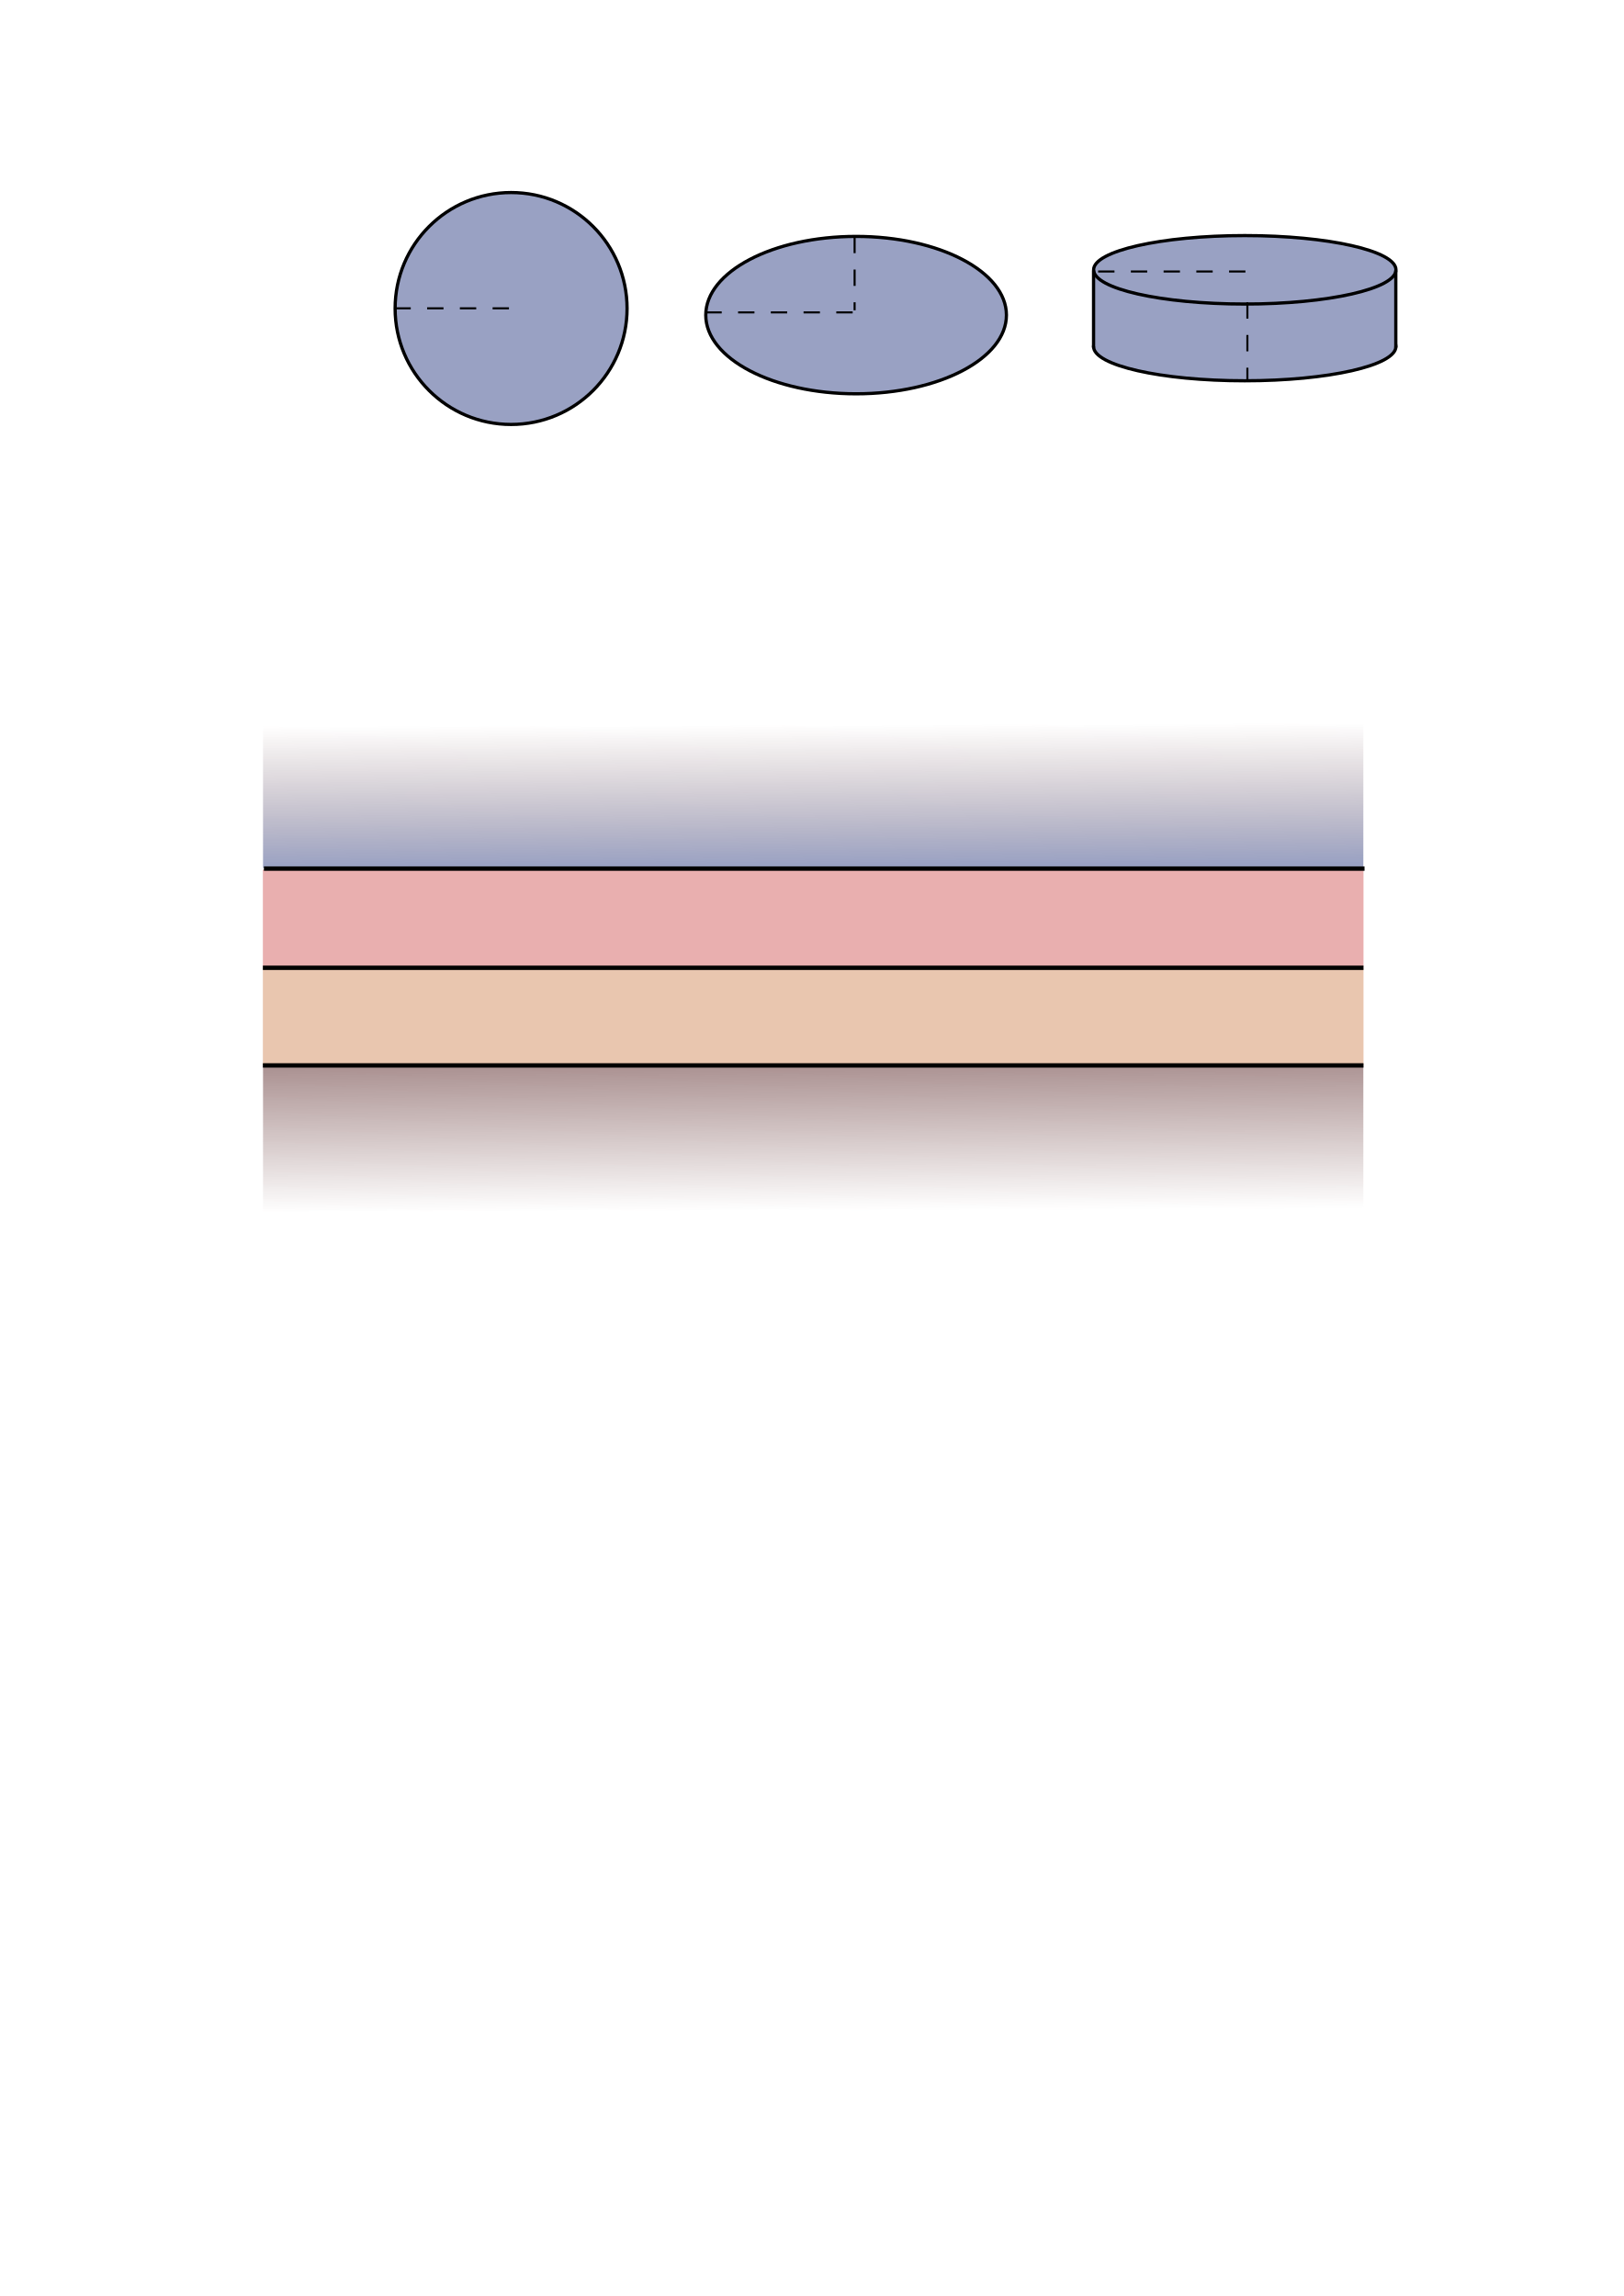
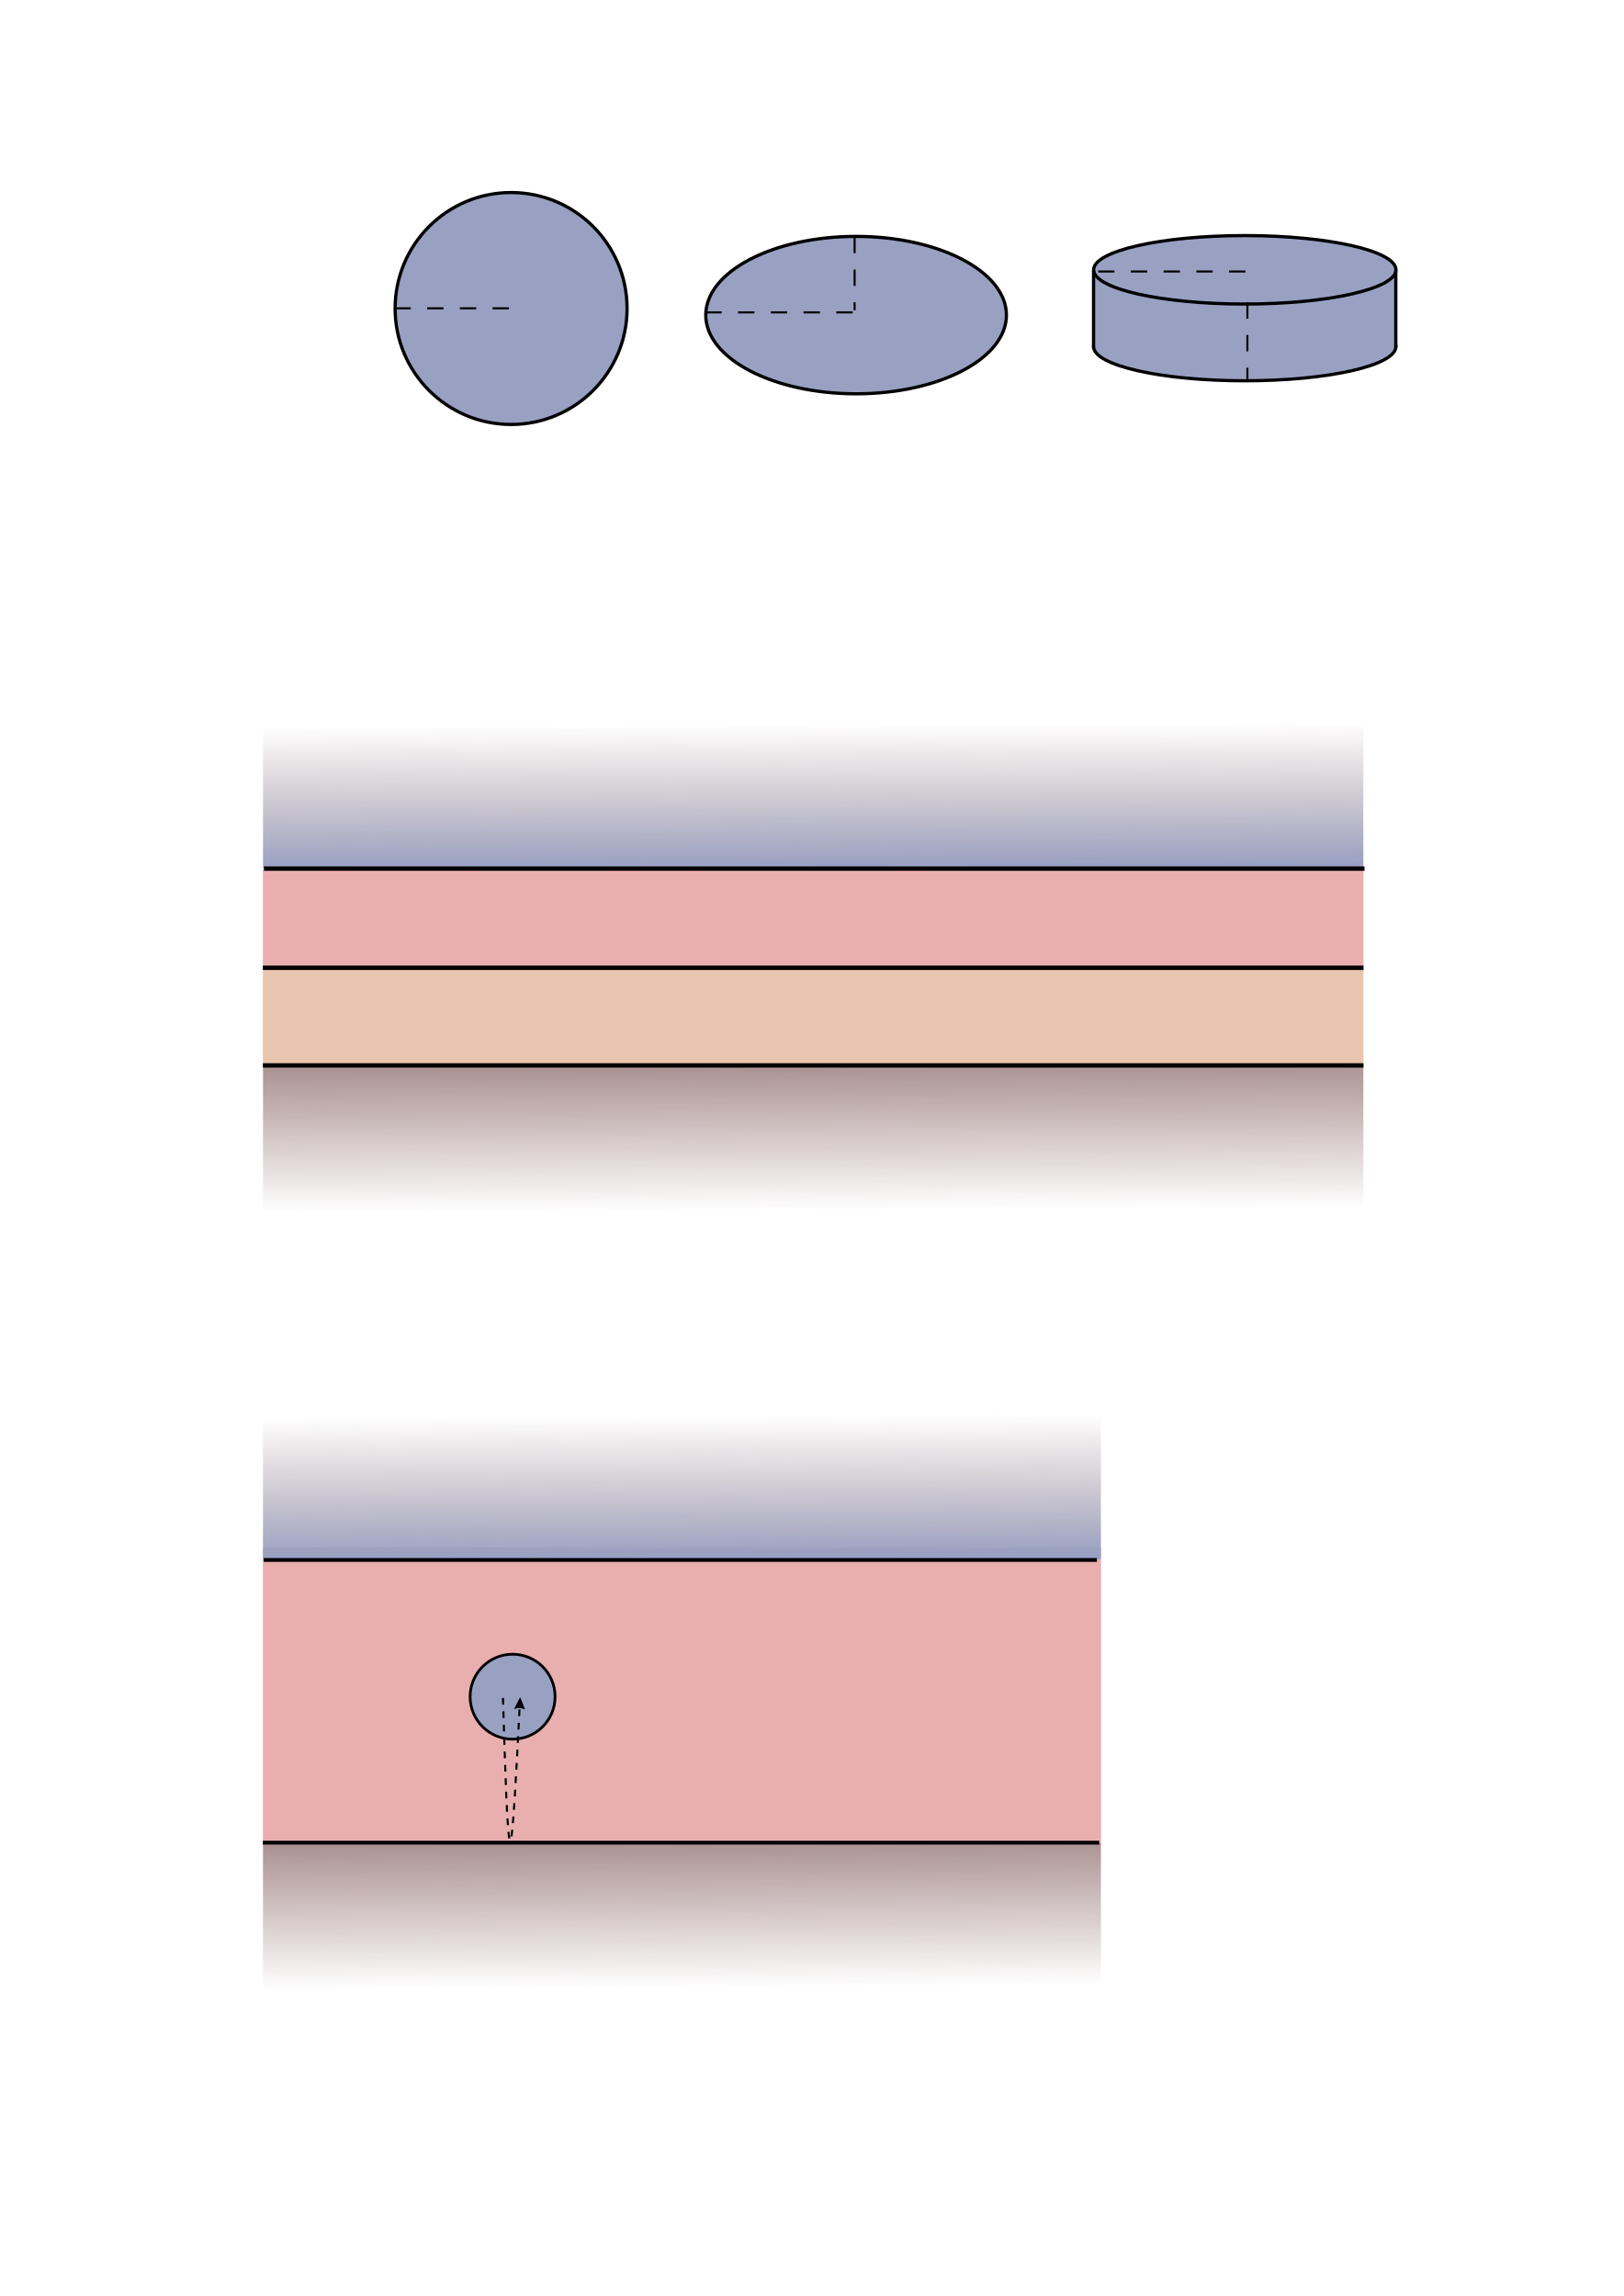
<svg xmlns="http://www.w3.org/2000/svg" xmlns:xlink="http://www.w3.org/1999/xlink" width="210mm" height="297mm" viewBox="0 0 210 297" version="1.1" id="svg8">
  <defs id="defs2">
+     <marker orient="auto" refY="0.0" refX="0.0" id="Arrow2Mend" style="overflow:visible;">
+       <path id="path10064" style="fill-rule:evenodd;stroke-width:0.625;stroke-linejoin:round;stroke:#000000;stroke-opacity:1;fill:#000000;fill-opacity:1" d="M 8.719,4.034 L -2.207,0.016 L 8.719,-4.002 C 6.973,-1.63 6.983,1.616 8.719,4.034 z " transform="scale(0.6) rotate(180) translate(0,0)" />
+     </marker>
+     <marker orient="auto" refY="0.0" refX="0.0" id="Arrow1Mend" style="overflow:visible;">
+       <path id="path10046" d="M 0.0,0.0 L 5.0,-5.0 L -12.5,0.0 L 5.0,5.0 L 0.0,0.0 z " style="fill-rule:evenodd;stroke:#000000;stroke-width:1pt;stroke-opacity:1;fill:#000000;fill-opacity:1" transform="scale(0.4) rotate(180) translate(10,0)" />
+     </marker>
    <linearGradient id="linearGradient9350">
      <stop id="stop9346" offset="0" style="stop-color:#99a1c3;stop-opacity:1" />
      <stop id="stop9348" offset="1" style="stop-color:#ac9393;stop-opacity:0;" />
    </linearGradient>
    <linearGradient id="linearGradient9312-9">
      <stop style="stop-color:#ac9393;stop-opacity:1;" offset="0" id="stop9308" />
      <stop style="stop-color:#ac9393;stop-opacity:0;" offset="1" id="stop9310" />
    </linearGradient>
    <linearGradient xlink:href="#linearGradient9312-9" id="linearGradient9314" x1="105.134" y1="138.061" x2="105.399" y2="170.945" gradientUnits="userSpaceOnUse" gradientTransform="matrix(1,0,0,0.5660936,0,59.82356)" />
    <linearGradient xlink:href="#linearGradient9350" id="linearGradient9339" gradientUnits="userSpaceOnUse" gradientTransform="matrix(1,0,0,0.5660936,0,15.37353)" x1="105.323" y1="170.611" x2="105.115" y2="138.395" />
+     <linearGradient xlink:href="#linearGradient9312-9" id="linearGradient15310" gradientUnits="userSpaceOnUse" gradientTransform="matrix(0.7615485,0,0,0.5660936,8.106773,160.3653)" x1="105.134" y1="138.061" x2="105.399" y2="170.945" />
+     <linearGradient xlink:href="#linearGradient9350" id="linearGradient15312" gradientUnits="userSpaceOnUse" gradientTransform="matrix(0.7615485,0,0,0.5660936,8.106773,104.8026)" x1="105.323" y1="170.611" x2="105.115" y2="138.395" />
  </defs>
  <g id="layer1">
    <rect style="fill:#e9afaf;fill-opacity:1;stroke:none;stroke-width:0.163;stroke-miterlimit:4;stroke-dasharray:none;stroke-dashoffset:0;stroke-opacity:1" id="rect9332" width="142.349" height="12.628" x="33.998" y="112.489" />
    <rect style="fill:url(#linearGradient9314);fill-opacity:1;stroke:none;stroke-width:0.199;stroke-miterlimit:4;stroke-dasharray:none;stroke-dashoffset:0;stroke-opacity:1" id="rect9306" width="142.308" height="18.829" x="34.018" y="137.872" />
    <rect y="125.189" x="33.998" height="12.628" width="142.349" id="rect9316" style="fill:#e9c6af;fill-opacity:1;stroke:none;stroke-width:0.163;stroke-miterlimit:4;stroke-dasharray:none;stroke-dashoffset:0;stroke-opacity:1" />
    <path style="fill:none;stroke:#000000;stroke-width:0.565;stroke-linecap:butt;stroke-linejoin:miter;stroke-opacity:1;stroke-miterlimit:4;stroke-dasharray:none" d="M 33.998,137.817 H 176.346" id="path9328" />
    <path id="path9330" d="M 33.998,125.189 H 176.346" style="fill:none;stroke:#000000;stroke-width:0.565;stroke-linecap:butt;stroke-linejoin:miter;stroke-miterlimit:4;stroke-dasharray:none;stroke-opacity:1" />
    <rect y="93.422" x="34.018" height="18.829" width="142.308" id="rect9335" style="fill:url(#linearGradient9339);fill-opacity:1;stroke:none;stroke-width:0.199;stroke-miterlimit:4;stroke-dasharray:none;stroke-dashoffset:0;stroke-opacity:1" />
    <path style="fill:none;stroke:#000000;stroke-width:0.565;stroke-linecap:butt;stroke-linejoin:miter;stroke-miterlimit:4;stroke-dasharray:none;stroke-opacity:1" d="M 34.131,112.361 H 176.48" id="path9352" />
    <flowRoot xml:space="preserve" id="flowRoot815" style="font-style:normal;font-weight:normal;font-size:40px;line-height:1.25;font-family:sans-serif;letter-spacing:0px;word-spacing:0px;fill:#000000;fill-opacity:1;stroke:none" transform="matrix(0.2645833,0,0,0.2645833,-17.40685,29.06792)">
      <flowRegion id="flowRegion817">
        <rect id="rect819" width="330" height="173.571" x="213.571" y="411.091" />
      </flowRegion>
      <flowPara id="flowPara821" style="font-size:24px;line-height:1.25">d<flowSpan style="font-size:65%;baseline-shift:sub" id="flowSpan9386">0</flowSpan>=0</flowPara>
    </flowRoot>
    <flowRoot transform="matrix(0.2645833,0,0,0.2645833,-17.40685,15.83875)" style="font-style:normal;font-weight:normal;font-size:40px;line-height:1.25;font-family:sans-serif;letter-spacing:0px;word-spacing:0px;fill:#000000;fill-opacity:1;stroke:none" id="flowRoot9360" xml:space="preserve">
      <flowRegion id="flowRegion9356">
        <rect y="411.091" x="213.571" height="173.571" width="330" id="rect9354" />
      </flowRegion>
      <flowPara style="font-size:24px;line-height:1.25" id="flowPara9358">d<flowSpan style="font-size:65%;baseline-shift:sub" id="flowSpan9388">1</flowSpan>
      </flowPara>
    </flowRoot>
    <flowRoot xml:space="preserve" id="flowRoot9368" style="font-style:normal;font-weight:normal;font-size:40px;line-height:1.25;font-family:sans-serif;letter-spacing:0px;word-spacing:0px;fill:#000000;fill-opacity:1;stroke:none" transform="matrix(0.2645833,0,0,0.2645833,-17.40685,3.138745)">
      <flowRegion id="flowRegion9364">
        <rect id="rect9362" width="330" height="173.571" x="213.571" y="411.091" />
      </flowRegion>
      <flowPara id="flowPara9366" style="font-size:24px;line-height:1.25">d<flowSpan style="font-size:65%;baseline-shift:sub" id="flowSpan9390">2</flowSpan>
      </flowPara>
    </flowRoot>
    <flowRoot transform="matrix(0.2645833,0,0,0.2645833,-17.40685,-10.61959)" style="font-style:normal;font-weight:normal;font-size:40px;line-height:1.25;font-family:sans-serif;letter-spacing:0px;word-spacing:0px;fill:#000000;fill-opacity:1;stroke:none" id="flowRoot9376" xml:space="preserve">
      <flowRegion id="flowRegion9372">
        <rect y="411.091" x="213.571" height="173.571" width="330" id="rect9370" />
      </flowRegion>
      <flowPara style="font-size:24px;line-height:1.25" id="flowPara9374">d<flowSpan style="font-size:65%;baseline-shift:sub" id="flowSpan9394">3</flowSpan>=0</flowPara>
    </flowRoot>
    <flowRoot transform="matrix(0.2645833,0,0,0.2645833,106.5592,17.91244)" style="font-style:normal;font-weight:normal;font-size:40px;line-height:1.25;font-family:sans-serif;letter-spacing:0px;word-spacing:0px;fill:#000000;fill-opacity:1;stroke:none" id="flowRoot9404" xml:space="preserve">
      <flowRegion id="flowRegion9398">
        <rect y="411.091" x="213.571" height="173.571" width="330" id="rect9396" />
      </flowRegion>
      <flowPara style="font-size:24px;line-height:1.25" id="flowPara9402">z=0</flowPara>
    </flowRoot>
    <circle style="fill:#99a1c3;fill-opacity:1;stroke:#000000;stroke-width:0.419;stroke-miterlimit:4;stroke-dasharray:none;stroke-dashoffset:0;stroke-opacity:1" id="path9406" cx="66.102" cy="39.906" r="15" />
    <ellipse cy="40.76" cx="110.722" id="circle9416" style="fill:#99a1c3;fill-opacity:1;stroke:#000000;stroke-width:0.419;stroke-miterlimit:4;stroke-dasharray:none;stroke-dashoffset:0;stroke-opacity:1" rx="19.443" ry="10.18" />
    <ellipse cy="44.828" cx="160.986" id="ellipse9424" style="fill:#99a1c3;fill-opacity:1;stroke:#000000;stroke-width:0.419;stroke-miterlimit:4;stroke-dasharray:none;stroke-dashoffset:0;stroke-opacity:1" rx="19.551" ry="4.428" />
    <rect style="fill:#99a1c3;fill-opacity:1;stroke:none;stroke-width:0.491;stroke-miterlimit:4;stroke-dasharray:none;stroke-dashoffset:0;stroke-opacity:1" id="rect9420" width="39.033" height="9.74" x="141.49" y="35.087" />
    <ellipse ry="4.428" rx="19.551" style="fill:#99a1c3;fill-opacity:1;stroke:#000000;stroke-width:0.419;stroke-miterlimit:4;stroke-dasharray:none;stroke-dashoffset:0;stroke-opacity:1" id="ellipse9418" cx="160.994" cy="34.901" />
    <path style="fill:none;stroke:#000000;stroke-width:0.419;stroke-linecap:butt;stroke-linejoin:miter;stroke-miterlimit:4;stroke-dasharray:none;stroke-opacity:1" d="M 141.435,34.987 V 44.973" id="path9426" />
    <path id="path9428" d="M 180.525,34.987 V 44.973" style="fill:none;stroke:#000000;stroke-width:0.419;stroke-linecap:butt;stroke-linejoin:miter;stroke-miterlimit:4;stroke-dasharray:none;stroke-opacity:1" />
    <path style="fill:none;stroke:#000000;stroke-width:0.265;stroke-linecap:butt;stroke-linejoin:miter;stroke-miterlimit:4;stroke-dasharray:2.117, 2.117;stroke-dashoffset:0;stroke-opacity:1" d="M 51.008,39.882 H 66.864" id="path9430" />
    <flowRoot xml:space="preserve" id="flowRoot9432" style="font-style:normal;font-weight:normal;font-size:40px;line-height:1.25;font-family:sans-serif;letter-spacing:0px;word-spacing:0px;fill:#000000;fill-opacity:1;stroke:none" transform="matrix(0.2645833,0,0,0.2645833,2.834824,17.33021)">
      <flowRegion id="flowRegion9434">
        <rect id="rect9436" width="50.357" height="66.071" x="165" y="54.663" />
      </flowRegion>
      <flowPara id="flowPara9438" style="font-size:21.333px">R</flowPara>
    </flowRoot>
    <path id="path9440" d="M 91.225,40.411 H 111.843" style="fill:none;stroke:#000000;stroke-width:0.265;stroke-linecap:butt;stroke-linejoin:miter;stroke-miterlimit:4;stroke-dasharray:2.117, 2.117;stroke-dashoffset:0;stroke-opacity:1" />
    <flowRoot transform="matrix(0.2645833,0,0,0.2645833,43.11145,17.54875)" style="font-style:normal;font-weight:normal;font-size:40px;line-height:1.25;font-family:sans-serif;letter-spacing:0px;word-spacing:0px;fill:#000000;fill-opacity:1;stroke:none" id="flowRoot9448" xml:space="preserve">
      <flowRegion id="flowRegion9444">
        <rect y="54.663" x="165" height="66.071" width="50.357" id="rect9442" />
      </flowRegion>
      <flowPara style="font-size:21.333px" id="flowPara9446">a</flowPara>
    </flowRoot>
    <path style="fill:none;stroke:#000000;stroke-width:0.265;stroke-linecap:butt;stroke-linejoin:miter;stroke-miterlimit:4;stroke-dasharray:2.117, 2.117;stroke-dashoffset:0;stroke-opacity:1" d="m 110.53,30.631 v 9.506" id="path9450" />
    <flowRoot xml:space="preserve" id="flowRoot9458" style="font-style:normal;font-weight:normal;font-size:40px;line-height:1.25;font-family:sans-serif;letter-spacing:0px;word-spacing:0px;fill:#000000;fill-opacity:1;stroke:none" transform="matrix(0.2645833,0,0,0.2645833,65.42241,3.394204)">
      <flowRegion id="flowRegion9454">
        <rect id="rect9452" width="50.357" height="66.071" x="165" y="54.663" />
      </flowRegion>
      <flowPara id="flowPara9456" style="font-size:21.333px">c</flowPara>
    </flowRoot>
    <path style="fill:none;stroke:#000000;stroke-width:0.265;stroke-linecap:butt;stroke-linejoin:miter;stroke-miterlimit:4;stroke-dasharray:2.117, 2.117;stroke-dashoffset:0;stroke-opacity:1" d="m 142.024,35.119 h 20.619" id="path9460" />
    <flowRoot transform="matrix(0.2645833,0,0,0.2645833,92.26494,13.31541)" style="font-style:normal;font-weight:normal;font-size:40px;line-height:1.25;font-family:sans-serif;letter-spacing:0px;word-spacing:0px;fill:#000000;fill-opacity:1;stroke:none" id="flowRoot9468" xml:space="preserve">
      <flowRegion id="flowRegion9464">
        <rect y="54.663" x="165" height="66.071" width="50.357" id="rect9462" />
      </flowRegion>
      <flowPara style="font-size:21.333px" id="flowPara9466">R</flowPara>
    </flowRoot>
    <path id="path9470" d="M 161.33,39.097 V 49.133" style="fill:none;stroke:#000000;stroke-width:0.265;stroke-linecap:butt;stroke-linejoin:miter;stroke-miterlimit:4;stroke-dasharray:2.117, 2.117;stroke-dashoffset:0;stroke-opacity:1" />
    <flowRoot xml:space="preserve" id="flowRoot9478" style="font-style:normal;font-weight:normal;font-size:40px;line-height:1.25;font-family:sans-serif;letter-spacing:0px;word-spacing:0px;fill:#000000;fill-opacity:1;stroke:none" transform="matrix(0.2645833,0,0,0.2645833,116.1711,30.65387)">
      <flowRegion id="flowRegion9474">
        <rect id="rect9472" width="50.357" height="66.071" x="165" y="54.663" />
      </flowRegion>
      <flowPara id="flowPara9476" style="font-size:21.333px">h</flowPara>
    </flowRoot>
+     <rect y="200.18" x="33.998" height="38.519" width="108.405" id="rect15248" style="fill:#e9afaf;fill-opacity:1;stroke:none;stroke-width:0.249;stroke-miterlimit:4;stroke-dasharray:none;stroke-dashoffset:0;stroke-opacity:1" />
+     <rect y="238.414" x="34.013" height="18.829" width="108.374" id="rect15250" style="fill:url(#linearGradient15310);fill-opacity:1;stroke:none;stroke-width:0.174;stroke-miterlimit:4;stroke-dasharray:none;stroke-dashoffset:0;stroke-opacity:1" />
+     <path id="path15254" d="M 33.998,238.359 H 142.167" style="fill:none;stroke:#000000;stroke-width:0.493;stroke-linecap:butt;stroke-linejoin:miter;stroke-miterlimit:4;stroke-dasharray:none;stroke-opacity:1" />
+     <rect style="fill:url(#linearGradient15312);fill-opacity:1;stroke:none;stroke-width:0.174;stroke-miterlimit:4;stroke-dasharray:none;stroke-dashoffset:0;stroke-opacity:1" id="rect15258" width="108.374" height="18.829" x="34.013" y="182.852" />
+     <path id="path15260" d="M 34.1,201.79 H 141.868" style="fill:none;stroke:#000000;stroke-width:0.492;stroke-linecap:butt;stroke-linejoin:miter;stroke-miterlimit:4;stroke-dasharray:none;stroke-opacity:1" />
+     <flowRoot xml:space="preserve" id="flowRoot15308" style="font-style:normal;font-weight:normal;font-size:40px;line-height:1.25;font-family:sans-serif;letter-spacing:0px;word-spacing:0px;fill:#000000;fill-opacity:1;stroke:none" transform="matrix(0.2645833,0,0,0.2645833,20.72078,112.9735)">
+       <flowRegion id="flowRegion15304">
+         <rect id="rect15302" width="330" height="173.571" x="213.571" y="411.091" />
+       </flowRegion>
+       <flowPara id="flowPara15306" style="font-size:24px;line-height:1.25">Δz=2xdistance</flowPara>
+     </flowRoot>
+     <circle style="fill:#99a1c3;fill-opacity:1;stroke:#000000;stroke-width:0.353;stroke-miterlimit:4;stroke-dasharray:none;stroke-dashoffset:0;stroke-opacity:1" id="path9406-8" cx="66.297" cy="219.477" r="5.494" />
+     <path style="fill:none;stroke:#000000;stroke-width:0.265;stroke-linecap:butt;stroke-linejoin:miter;stroke-miterlimit:4;stroke-dasharray:1.058, 1.058;stroke-dashoffset:0;stroke-opacity:1;marker-end:url(#Arrow2Mend)" d="m 54.444,205.942 c 11.243,0.28 22.485,0.559 22.544,0.926 0.058,0.366 -11.067,0.819 -22.194,1.272" id="path15563" transform="matrix(0,0.8188006,1,0,-140.891,175.0622)" />
  </g>
  <g id="layer2" />
</svg>
